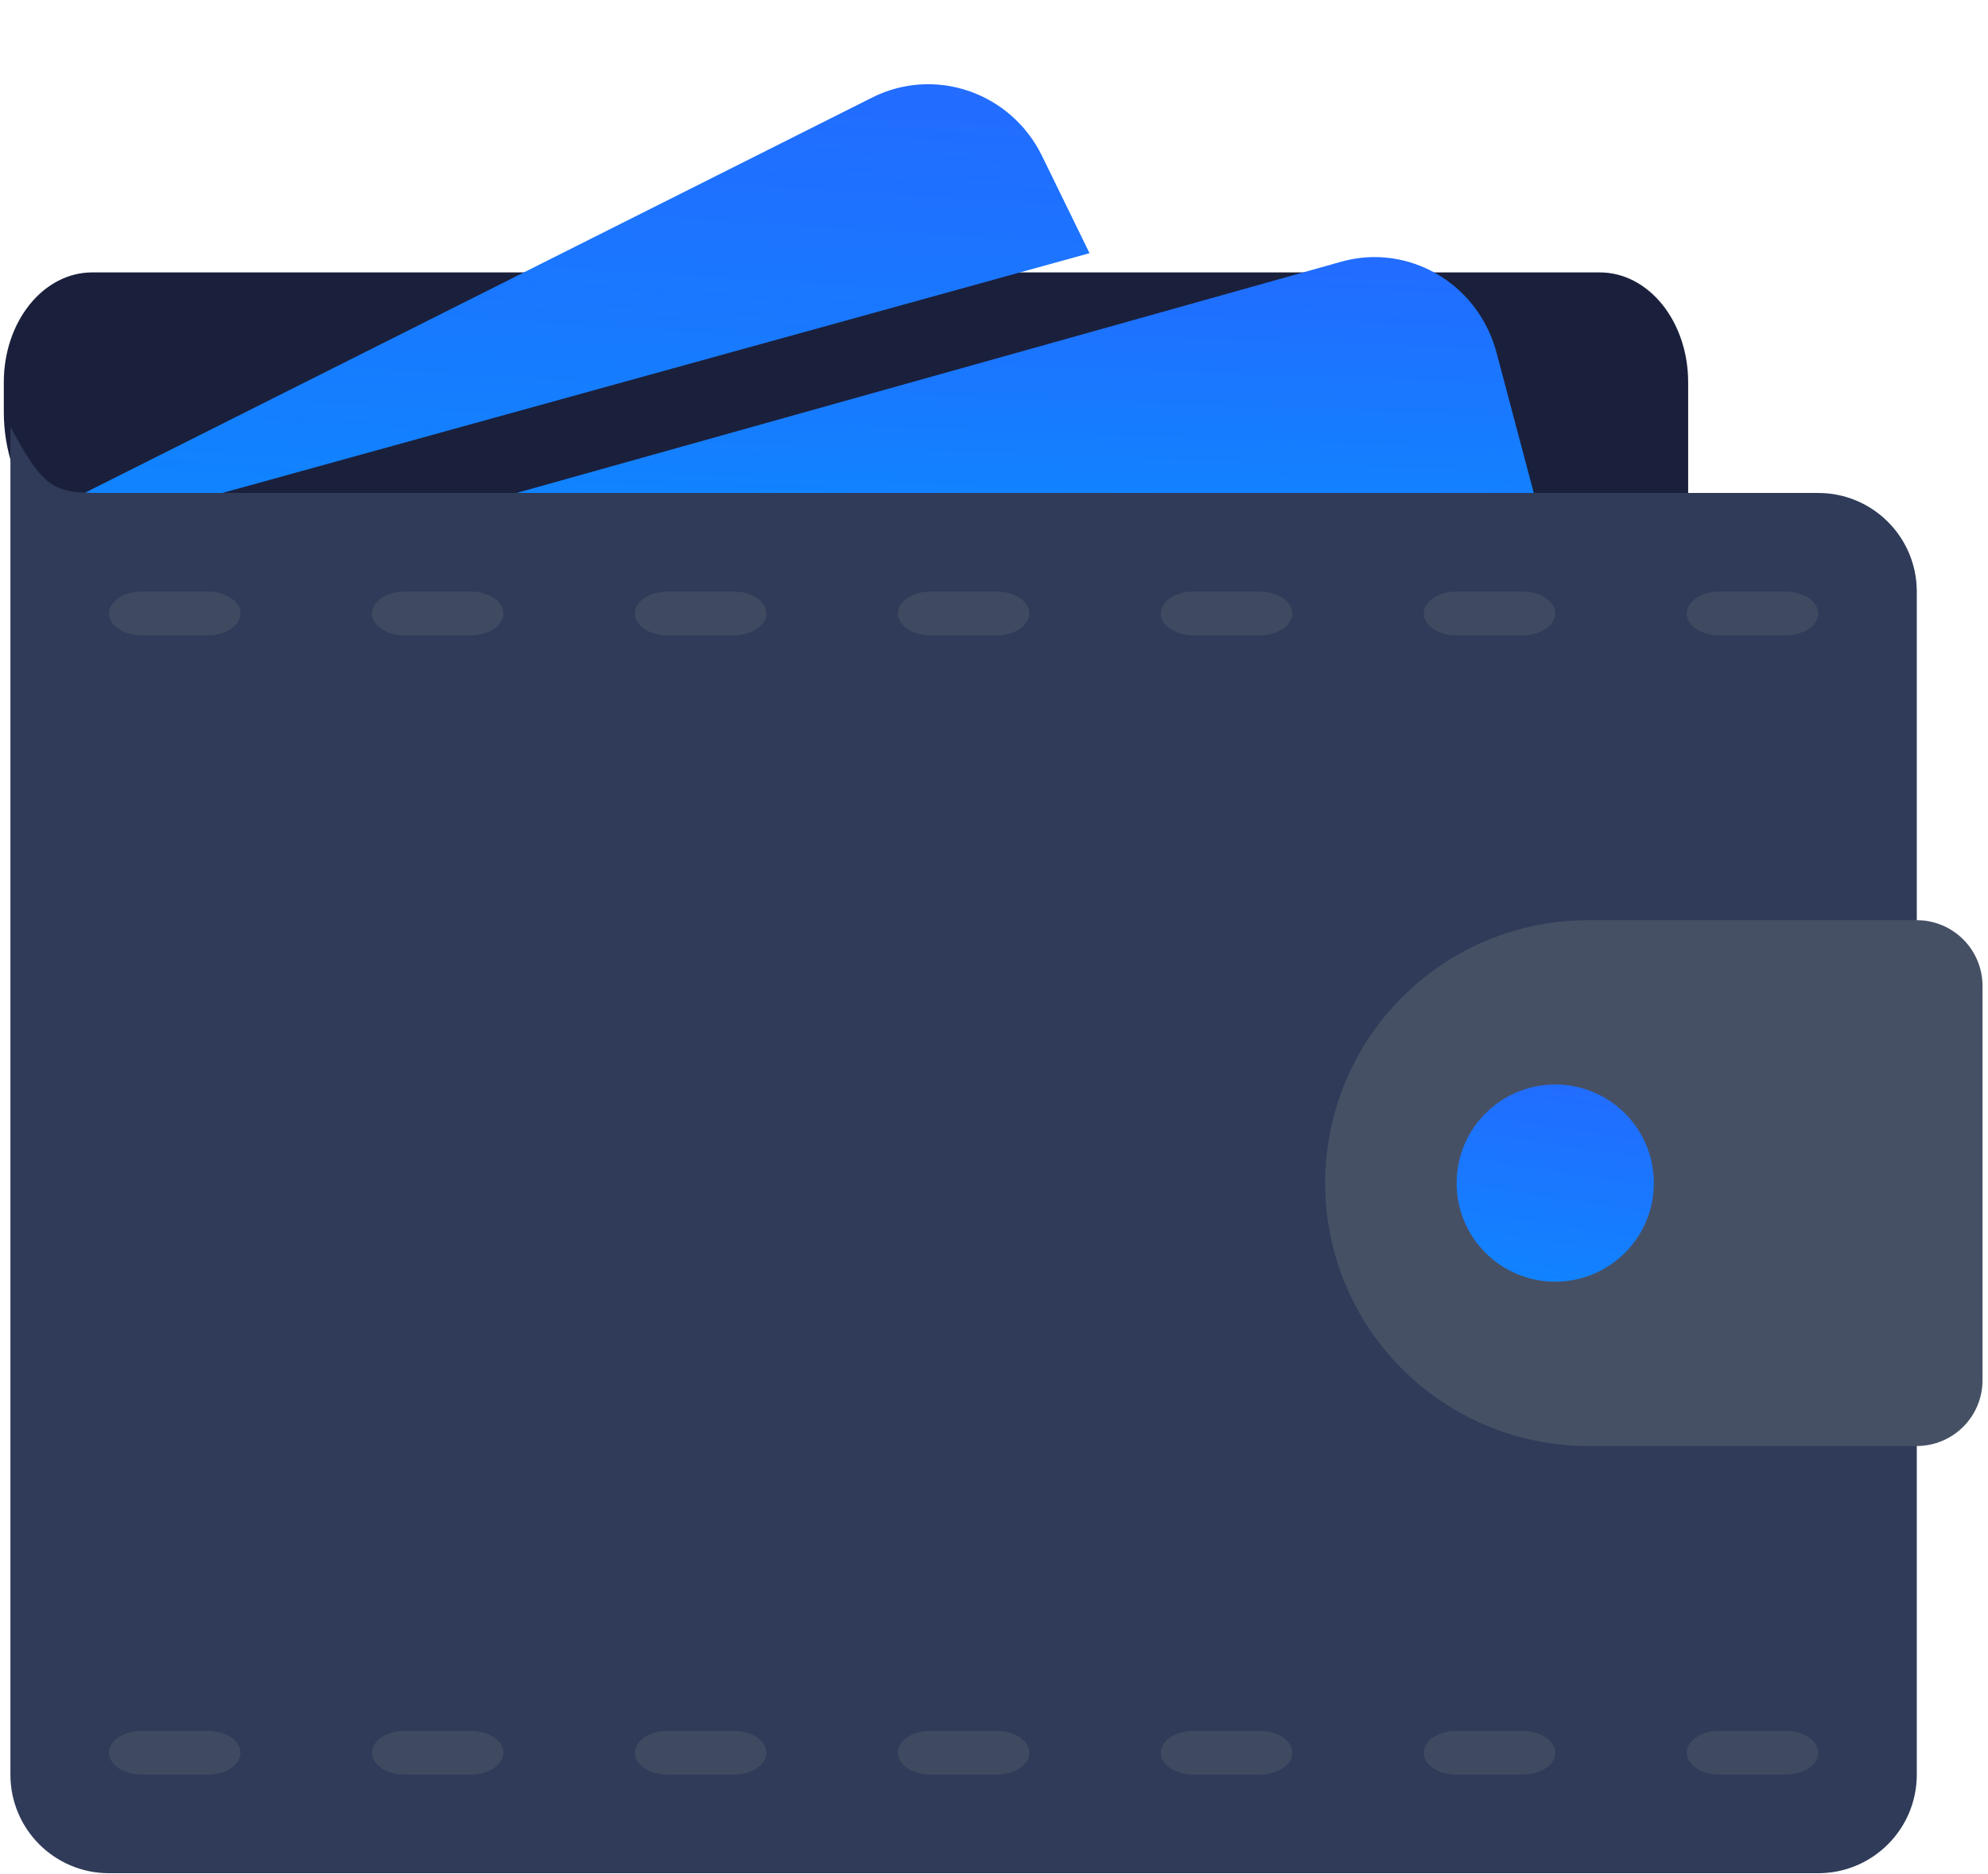
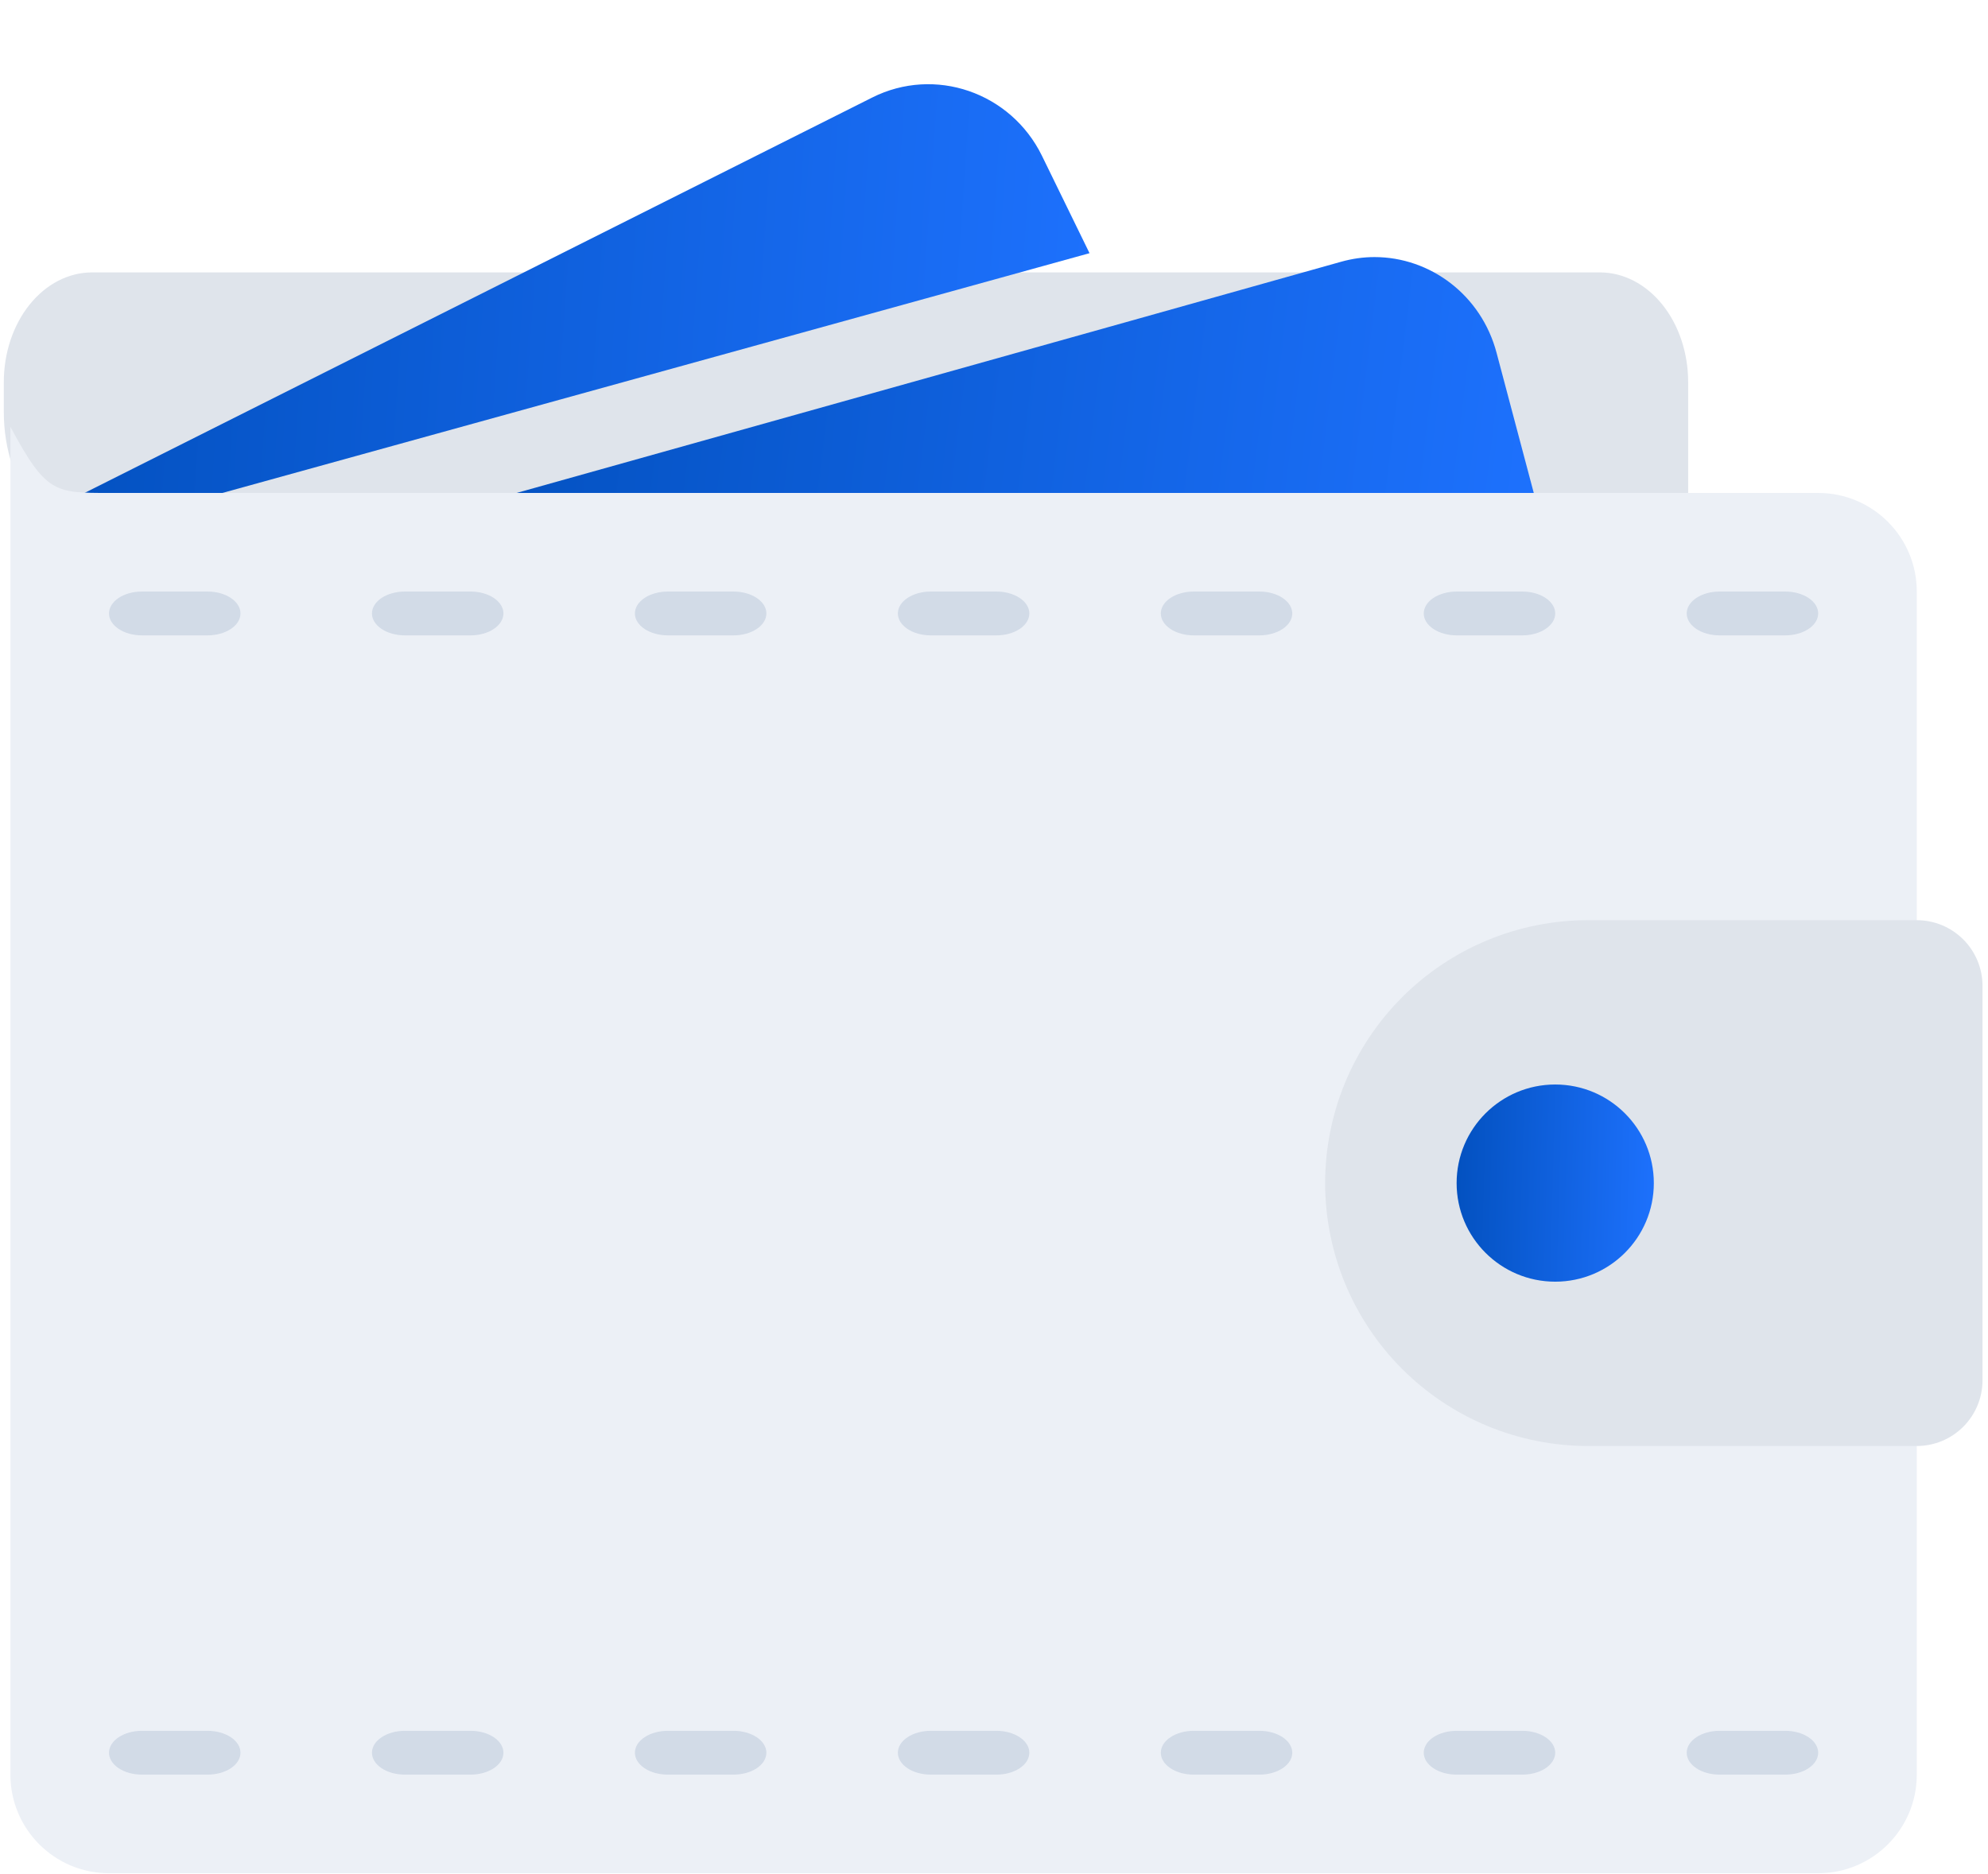
<svg xmlns="http://www.w3.org/2000/svg" width="191" height="180" viewBox="0 0 191 180" fill="none">
  <path d="M102.052 69.474C101.214 69.474 100.411 69.141 99.819 68.549C99.227 67.957 98.894 67.153 98.894 66.316V60C98.894 59.163 99.227 58.359 99.819 57.767C100.411 57.175 101.214 56.842 102.052 56.842C102.889 56.842 103.693 57.175 104.285 57.767C104.877 58.359 105.21 59.163 105.21 60V66.316C105.21 67.153 104.877 67.957 104.285 68.549C103.693 69.141 102.889 69.474 102.052 69.474Z" fill="#F3F3F3" />
  <path d="M89.421 69.474C88.584 69.474 87.78 69.141 87.188 68.549C86.596 67.957 86.263 67.153 86.263 66.316V60C86.263 59.163 86.596 58.359 87.188 57.767C87.78 57.175 88.584 56.842 89.421 56.842C90.259 56.842 91.062 57.175 91.654 57.767C92.246 58.359 92.579 59.163 92.579 60V66.316C92.579 67.153 92.246 67.957 91.654 68.549C91.062 69.141 90.259 69.474 89.421 69.474Z" fill="#F3F3F3" />
-   <path d="M8.846 26.176H153.711C155.961 26.176 158.118 27.287 159.708 29.263C161.299 31.239 162.192 33.92 162.192 36.715V53.147H11.265C8.374 53.147 5.602 51.72 3.558 49.181C1.514 46.641 0.366 43.196 0.366 39.604V36.715C0.366 33.92 1.259 31.239 2.85 29.263C4.44 27.287 6.597 26.176 8.846 26.176Z" fill="#1A203B" />
+   <path d="M8.846 26.176H153.711C155.961 26.176 158.118 27.287 159.708 29.263C161.299 31.239 162.192 33.92 162.192 36.715V53.147H11.265C8.374 53.147 5.602 51.72 3.558 49.181C1.514 46.641 0.366 43.196 0.366 39.604V36.715C0.366 33.92 1.259 31.239 2.85 29.263C4.44 27.287 6.597 26.176 8.846 26.176Z" fill="#DFE4EB" />
  <path d="M83.105 63.158H76.79C75.952 63.158 75.149 62.825 74.556 62.233C73.964 61.641 73.632 60.838 73.632 60C73.632 59.163 73.964 58.359 74.556 57.767C75.149 57.175 75.952 56.842 76.79 56.842H83.105C83.943 56.842 84.746 57.175 85.338 57.767C85.93 58.359 86.263 59.163 86.263 60C86.263 60.838 85.93 61.641 85.338 62.233C84.746 62.825 83.943 63.158 83.105 63.158Z" fill="#F3F3F3" />
  <path d="M18.229 48.236L104.678 24.329L100.1 14.955C97.105 8.861 89.799 6.345 83.784 9.379L6.394 48.236H18.229Z" fill="url(#paint0_linear_1163_5021)" />
  <path d="M132.059 24.703C130.988 24.703 129.917 24.853 128.845 25.153L108.543 30.855L46.538 48.235H116.917H147.59L143.793 33.931C142.332 28.354 137.415 24.703 132.059 24.703Z" fill="url(#paint1_linear_1163_5021)" />
-   <path d="M174.684 47.369H10.473C5.241 47.369 4.411 47.369 1 41.01V170.527C1 175.759 5.241 180 10.473 180H174.684C179.916 180 184.158 175.759 184.158 170.527V56.842C184.158 51.61 179.916 47.369 174.684 47.369Z" fill="#2F3B58" />
-   <path d="M152.579 138.948H184.158C185.833 138.948 187.439 138.282 188.623 137.098C189.808 135.913 190.473 134.307 190.473 132.632V94.737C190.473 93.062 189.808 91.456 188.623 90.271C187.439 89.087 185.833 88.421 184.158 88.421H152.579C145.878 88.421 139.453 91.083 134.715 95.821C129.977 100.559 127.315 106.984 127.315 113.685C127.315 120.385 129.977 126.811 134.715 131.548C139.453 136.286 145.878 138.948 152.579 138.948Z" fill="#465065" />
+   <path d="M174.684 47.369H10.473C5.241 47.369 4.411 47.369 1 41.01V170.527C1 175.759 5.241 180 10.473 180H174.684C179.916 180 184.158 175.759 184.158 170.527V56.842C184.158 51.61 179.916 47.369 174.684 47.369Z" fill="#ECF0F6" />
+   <path d="M152.579 138.948H184.158C185.833 138.948 187.439 138.282 188.623 137.098C189.808 135.913 190.473 134.307 190.473 132.632V94.737C190.473 93.062 189.808 91.456 188.623 90.271C187.439 89.087 185.833 88.421 184.158 88.421H152.579C145.878 88.421 139.453 91.083 134.715 95.821C129.977 100.559 127.315 106.984 127.315 113.685C127.315 120.385 129.977 126.811 134.715 131.548C139.453 136.286 145.878 138.948 152.579 138.948Z" fill="#DFE4EB" />
  <path d="M149.42 123.158C154.653 123.158 158.894 118.917 158.894 113.685C158.894 108.452 154.653 104.211 149.42 104.211C144.188 104.211 139.947 108.452 139.947 113.685C139.947 118.917 144.188 123.158 149.42 123.158Z" fill="url(#paint2_linear_1163_5021)" />
  <g opacity="0.7">
-     <path d="M19.947 61.053H13.631C12.794 61.053 11.991 60.831 11.398 60.436C10.806 60.041 10.473 59.506 10.473 58.947C10.473 58.389 10.806 57.854 11.398 57.459C11.991 57.064 12.794 56.842 13.631 56.842H19.947C20.785 56.842 21.588 57.064 22.18 57.459C22.772 57.854 23.105 58.389 23.105 58.947C23.105 59.506 22.772 60.041 22.18 60.436C21.588 60.831 20.785 61.053 19.947 61.053Z" fill="#465065" />
-     <path d="M45.21 61.053H38.895C38.057 61.053 37.254 60.831 36.661 60.436C36.069 60.041 35.737 59.506 35.737 58.947C35.737 58.389 36.069 57.854 36.661 57.459C37.254 57.064 38.057 56.842 38.895 56.842H45.21C46.048 56.842 46.851 57.064 47.443 57.459C48.035 57.854 48.368 58.389 48.368 58.947C48.368 59.506 48.035 60.041 47.443 60.436C46.851 60.831 46.048 61.053 45.21 61.053Z" fill="#465065" />
-     <path d="M70.473 61.053H64.157C63.32 61.053 62.517 60.831 61.924 60.436C61.332 60.041 60.999 59.506 60.999 58.947C60.999 58.389 61.332 57.854 61.924 57.459C62.517 57.064 63.32 56.842 64.157 56.842H70.473C71.311 56.842 72.114 57.064 72.706 57.459C73.298 57.854 73.631 58.389 73.631 58.947C73.631 59.506 73.298 60.041 72.706 60.436C72.114 60.831 71.311 61.053 70.473 61.053Z" fill="#465065" />
-     <path d="M95.737 61.053H89.421C88.584 61.053 87.781 60.831 87.188 60.436C86.596 60.041 86.263 59.506 86.263 58.947C86.263 58.389 86.596 57.854 87.188 57.459C87.781 57.064 88.584 56.842 89.421 56.842H95.737C96.575 56.842 97.378 57.064 97.97 57.459C98.562 57.854 98.895 58.389 98.895 58.947C98.895 59.506 98.562 60.041 97.97 60.436C97.378 60.831 96.575 61.053 95.737 61.053Z" fill="#465065" />
-     <path d="M121 61.053H114.684C113.846 61.053 113.043 60.831 112.451 60.436C111.859 60.041 111.526 59.506 111.526 58.947C111.526 58.389 111.859 57.854 112.451 57.459C113.043 57.064 113.846 56.842 114.684 56.842H121C121.837 56.842 122.64 57.064 123.233 57.459C123.825 57.854 124.157 58.389 124.157 58.947C124.157 59.506 123.825 60.041 123.233 60.436C122.64 60.831 121.837 61.053 121 61.053Z" fill="#465065" />
-     <path d="M146.263 61.053H139.947C139.109 61.053 138.306 60.831 137.714 60.436C137.122 60.041 136.789 59.506 136.789 58.947C136.789 58.389 137.122 57.854 137.714 57.459C138.306 57.064 139.109 56.842 139.947 56.842H146.263C147.1 56.842 147.903 57.064 148.495 57.459C149.088 57.854 149.42 58.389 149.42 58.947C149.42 59.506 149.088 60.041 148.495 60.436C147.903 60.831 147.1 61.053 146.263 61.053Z" fill="#465065" />
-     <path d="M171.526 61.053H165.21C164.372 61.053 163.569 60.831 162.977 60.436C162.385 60.041 162.052 59.506 162.052 58.947C162.052 58.389 162.385 57.854 162.977 57.459C163.569 57.064 164.372 56.842 165.21 56.842H171.526C172.363 56.842 173.166 57.064 173.759 57.459C174.351 57.854 174.684 58.389 174.684 58.947C174.684 59.506 174.351 60.041 173.759 60.436C173.166 60.831 172.363 61.053 171.526 61.053Z" fill="#465065" />
-     <path d="M19.947 170.526H13.631C12.794 170.526 11.991 170.305 11.398 169.91C10.806 169.515 10.473 168.98 10.473 168.421C10.473 167.863 10.806 167.327 11.398 166.933C11.991 166.538 12.794 166.316 13.631 166.316H19.947C20.785 166.316 21.588 166.538 22.18 166.933C22.772 167.327 23.105 167.863 23.105 168.421C23.105 168.98 22.772 169.515 22.18 169.91C21.588 170.305 20.785 170.526 19.947 170.526Z" fill="#465065" />
-     <path d="M45.21 170.526H38.895C38.057 170.526 37.254 170.305 36.661 169.91C36.069 169.515 35.737 168.98 35.737 168.421C35.737 167.863 36.069 167.327 36.661 166.933C37.254 166.538 38.057 166.316 38.895 166.316H45.21C46.048 166.316 46.851 166.538 47.443 166.933C48.035 167.327 48.368 167.863 48.368 168.421C48.368 168.98 48.035 169.515 47.443 169.91C46.851 170.305 46.048 170.526 45.21 170.526Z" fill="#465065" />
-     <path d="M70.473 170.526H64.157C63.32 170.526 62.517 170.305 61.924 169.91C61.332 169.515 60.999 168.98 60.999 168.421C60.999 167.863 61.332 167.327 61.924 166.933C62.517 166.538 63.32 166.316 64.157 166.316H70.473C71.311 166.316 72.114 166.538 72.706 166.933C73.298 167.327 73.631 167.863 73.631 168.421C73.631 168.98 73.298 169.515 72.706 169.91C72.114 170.305 71.311 170.526 70.473 170.526Z" fill="#465065" />
-     <path d="M95.737 170.526H89.421C88.584 170.526 87.781 170.305 87.188 169.91C86.596 169.515 86.263 168.98 86.263 168.421C86.263 167.863 86.596 167.327 87.188 166.933C87.781 166.538 88.584 166.316 89.421 166.316H95.737C96.575 166.316 97.378 166.538 97.97 166.933C98.562 167.327 98.895 167.863 98.895 168.421C98.895 168.98 98.562 169.515 97.97 169.91C97.378 170.305 96.575 170.526 95.737 170.526Z" fill="#465065" />
-     <path d="M121 170.526H114.684C113.846 170.526 113.043 170.305 112.451 169.91C111.859 169.515 111.526 168.98 111.526 168.421C111.526 167.863 111.859 167.327 112.451 166.933C113.043 166.538 113.846 166.316 114.684 166.316H121C121.837 166.316 122.64 166.538 123.233 166.933C123.825 167.327 124.157 167.863 124.157 168.421C124.157 168.98 123.825 169.515 123.233 169.91C122.64 170.305 121.837 170.526 121 170.526Z" fill="#465065" />
-     <path d="M146.263 170.526H139.947C139.109 170.526 138.306 170.305 137.714 169.91C137.122 169.515 136.789 168.98 136.789 168.421C136.789 167.863 137.122 167.327 137.714 166.933C138.306 166.538 139.109 166.316 139.947 166.316H146.263C147.1 166.316 147.903 166.538 148.495 166.933C149.088 167.327 149.42 167.863 149.42 168.421C149.42 168.98 149.088 169.515 148.495 169.91C147.903 170.305 147.1 170.526 146.263 170.526Z" fill="#465065" />
-     <path d="M171.526 170.526H165.21C164.372 170.526 163.569 170.305 162.977 169.91C162.385 169.515 162.052 168.98 162.052 168.421C162.052 167.863 162.385 167.327 162.977 166.933C163.569 166.538 164.372 166.316 165.21 166.316H171.526C172.363 166.316 173.166 166.538 173.759 166.933C174.351 167.327 174.684 167.863 174.684 168.421C174.684 168.98 174.351 169.515 173.759 169.91C173.166 170.305 172.363 170.526 171.526 170.526Z" fill="#465065" />
+     <path d="M19.947 61.053H13.631C12.794 61.053 11.991 60.831 11.398 60.436C10.806 60.041 10.473 59.506 10.473 58.947C10.473 58.389 10.806 57.854 11.398 57.459C11.991 57.064 12.794 56.842 13.631 56.842H19.947C20.785 56.842 21.588 57.064 22.18 57.459C22.772 57.854 23.105 58.389 23.105 58.947C23.105 59.506 22.772 60.041 22.18 60.436C21.588 60.831 20.785 61.053 19.947 61.053Z" fill="#C7D2E1" />
+     <path d="M45.21 61.053H38.895C38.057 61.053 37.254 60.831 36.661 60.436C36.069 60.041 35.737 59.506 35.737 58.947C35.737 58.389 36.069 57.854 36.661 57.459C37.254 57.064 38.057 56.842 38.895 56.842H45.21C46.048 56.842 46.851 57.064 47.443 57.459C48.035 57.854 48.368 58.389 48.368 58.947C48.368 59.506 48.035 60.041 47.443 60.436C46.851 60.831 46.048 61.053 45.21 61.053Z" fill="#C7D2E1" />
+     <path d="M70.473 61.053H64.157C63.32 61.053 62.517 60.831 61.924 60.436C61.332 60.041 60.999 59.506 60.999 58.947C60.999 58.389 61.332 57.854 61.924 57.459C62.517 57.064 63.32 56.842 64.157 56.842H70.473C71.311 56.842 72.114 57.064 72.706 57.459C73.298 57.854 73.631 58.389 73.631 58.947C73.631 59.506 73.298 60.041 72.706 60.436C72.114 60.831 71.311 61.053 70.473 61.053Z" fill="#C7D2E1" />
+     <path d="M95.737 61.053H89.421C88.584 61.053 87.781 60.831 87.188 60.436C86.596 60.041 86.263 59.506 86.263 58.947C86.263 58.389 86.596 57.854 87.188 57.459C87.781 57.064 88.584 56.842 89.421 56.842H95.737C96.575 56.842 97.378 57.064 97.97 57.459C98.562 57.854 98.895 58.389 98.895 58.947C98.895 59.506 98.562 60.041 97.97 60.436C97.378 60.831 96.575 61.053 95.737 61.053Z" fill="#C7D2E1" />
+     <path d="M121 61.053H114.684C113.846 61.053 113.043 60.831 112.451 60.436C111.859 60.041 111.526 59.506 111.526 58.947C111.526 58.389 111.859 57.854 112.451 57.459C113.043 57.064 113.846 56.842 114.684 56.842H121C121.837 56.842 122.64 57.064 123.233 57.459C123.825 57.854 124.157 58.389 124.157 58.947C124.157 59.506 123.825 60.041 123.233 60.436C122.64 60.831 121.837 61.053 121 61.053Z" fill="#C7D2E1" />
+     <path d="M146.263 61.053H139.947C139.109 61.053 138.306 60.831 137.714 60.436C137.122 60.041 136.789 59.506 136.789 58.947C136.789 58.389 137.122 57.854 137.714 57.459C138.306 57.064 139.109 56.842 139.947 56.842H146.263C147.1 56.842 147.903 57.064 148.495 57.459C149.088 57.854 149.42 58.389 149.42 58.947C149.42 59.506 149.088 60.041 148.495 60.436C147.903 60.831 147.1 61.053 146.263 61.053Z" fill="#C7D2E1" />
+     <path d="M171.526 61.053H165.21C164.372 61.053 163.569 60.831 162.977 60.436C162.385 60.041 162.052 59.506 162.052 58.947C162.052 58.389 162.385 57.854 162.977 57.459C163.569 57.064 164.372 56.842 165.21 56.842H171.526C172.363 56.842 173.166 57.064 173.759 57.459C174.351 57.854 174.684 58.389 174.684 58.947C174.684 59.506 174.351 60.041 173.759 60.436C173.166 60.831 172.363 61.053 171.526 61.053Z" fill="#C7D2E1" />
+     <path d="M19.947 170.526H13.631C12.794 170.526 11.991 170.305 11.398 169.91C10.806 169.515 10.473 168.98 10.473 168.421C10.473 167.863 10.806 167.327 11.398 166.933C11.991 166.538 12.794 166.316 13.631 166.316H19.947C20.785 166.316 21.588 166.538 22.18 166.933C22.772 167.327 23.105 167.863 23.105 168.421C23.105 168.98 22.772 169.515 22.18 169.91C21.588 170.305 20.785 170.526 19.947 170.526Z" fill="#C7D2E1" />
+     <path d="M45.21 170.526H38.895C38.057 170.526 37.254 170.305 36.661 169.91C36.069 169.515 35.737 168.98 35.737 168.421C35.737 167.863 36.069 167.327 36.661 166.933C37.254 166.538 38.057 166.316 38.895 166.316H45.21C46.048 166.316 46.851 166.538 47.443 166.933C48.035 167.327 48.368 167.863 48.368 168.421C48.368 168.98 48.035 169.515 47.443 169.91C46.851 170.305 46.048 170.526 45.21 170.526Z" fill="#C7D2E1" />
+     <path d="M70.473 170.526H64.157C63.32 170.526 62.517 170.305 61.924 169.91C61.332 169.515 60.999 168.98 60.999 168.421C60.999 167.863 61.332 167.327 61.924 166.933C62.517 166.538 63.32 166.316 64.157 166.316H70.473C71.311 166.316 72.114 166.538 72.706 166.933C73.298 167.327 73.631 167.863 73.631 168.421C73.631 168.98 73.298 169.515 72.706 169.91C72.114 170.305 71.311 170.526 70.473 170.526Z" fill="#C7D2E1" />
+     <path d="M95.737 170.526H89.421C88.584 170.526 87.781 170.305 87.188 169.91C86.596 169.515 86.263 168.98 86.263 168.421C86.263 167.863 86.596 167.327 87.188 166.933C87.781 166.538 88.584 166.316 89.421 166.316H95.737C96.575 166.316 97.378 166.538 97.97 166.933C98.562 167.327 98.895 167.863 98.895 168.421C98.895 168.98 98.562 169.515 97.97 169.91C97.378 170.305 96.575 170.526 95.737 170.526Z" fill="#C7D2E1" />
+     <path d="M121 170.526H114.684C113.846 170.526 113.043 170.305 112.451 169.91C111.859 169.515 111.526 168.98 111.526 168.421C111.526 167.863 111.859 167.327 112.451 166.933C113.043 166.538 113.846 166.316 114.684 166.316H121C121.837 166.316 122.64 166.538 123.233 166.933C123.825 167.327 124.157 167.863 124.157 168.421C124.157 168.98 123.825 169.515 123.233 169.91C122.64 170.305 121.837 170.526 121 170.526Z" fill="#C7D2E1" />
+     <path d="M146.263 170.526H139.947C139.109 170.526 138.306 170.305 137.714 169.91C137.122 169.515 136.789 168.98 136.789 168.421C136.789 167.863 137.122 167.327 137.714 166.933C138.306 166.538 139.109 166.316 139.947 166.316H146.263C147.1 166.316 147.903 166.538 148.495 166.933C149.088 167.327 149.42 167.863 149.42 168.421C149.42 168.98 149.088 169.515 148.495 169.91C147.903 170.305 147.1 170.526 146.263 170.526Z" fill="#C7D2E1" />
+     <path d="M171.526 170.526H165.21C164.372 170.526 163.569 170.305 162.977 169.91C162.385 169.515 162.052 168.98 162.052 168.421C162.052 167.863 162.385 167.327 162.977 166.933C163.569 166.538 164.372 166.316 165.21 166.316H171.526C172.363 166.316 173.166 166.538 173.759 166.933C174.351 167.327 174.684 167.863 174.684 168.421C174.684 168.98 174.351 169.515 173.759 169.91C173.166 170.305 172.363 170.526 171.526 170.526Z" fill="#C7D2E1" />
  </g>
  <defs>
-     <linearGradient id="paint0_linear_1163_5021" x1="23.526" y1="48.236" x2="26.239" y2="4.962" gradientUnits="userSpaceOnUse">
-       <stop stop-color="#1084FF" />
-       <stop offset="1" stop-color="#226CFF" />
+     <linearGradient id="paint0_linear_1163_5021" x1="110.599" y1="5.582" x2="4.954" y2="-1.763" gradientUnits="userSpaceOnUse">
+       <stop stop-color="#1E72FF" />
+       <stop offset="1" stop-color="#0250BE" />
    </linearGradient>
-     <linearGradient id="paint1_linear_1163_5021" x1="64.153" y1="48.235" x2="65.062" y2="22.801" gradientUnits="userSpaceOnUse">
-       <stop stop-color="#1084FF" />
-       <stop offset="1" stop-color="#226CFF" />
+     <linearGradient id="paint1_linear_1163_5021" x1="153.678" y1="23.232" x2="46.131" y2="10.117" gradientUnits="userSpaceOnUse">
+       <stop stop-color="#1E72FF" />
+       <stop offset="1" stop-color="#0250BE" />
    </linearGradient>
-     <linearGradient id="paint2_linear_1163_5021" x1="143.25" y1="123.158" x2="146.324" y2="103.125" gradientUnits="userSpaceOnUse">
-       <stop stop-color="#1084FF" />
-       <stop offset="1" stop-color="#226CFF" />
+     <linearGradient id="paint2_linear_1163_5021" x1="160.036" y1="103.027" x2="139.587" y2="102.446" gradientUnits="userSpaceOnUse">
+       <stop stop-color="#1E72FF" />
+       <stop offset="1" stop-color="#0250BE" />
    </linearGradient>
  </defs>
</svg>
